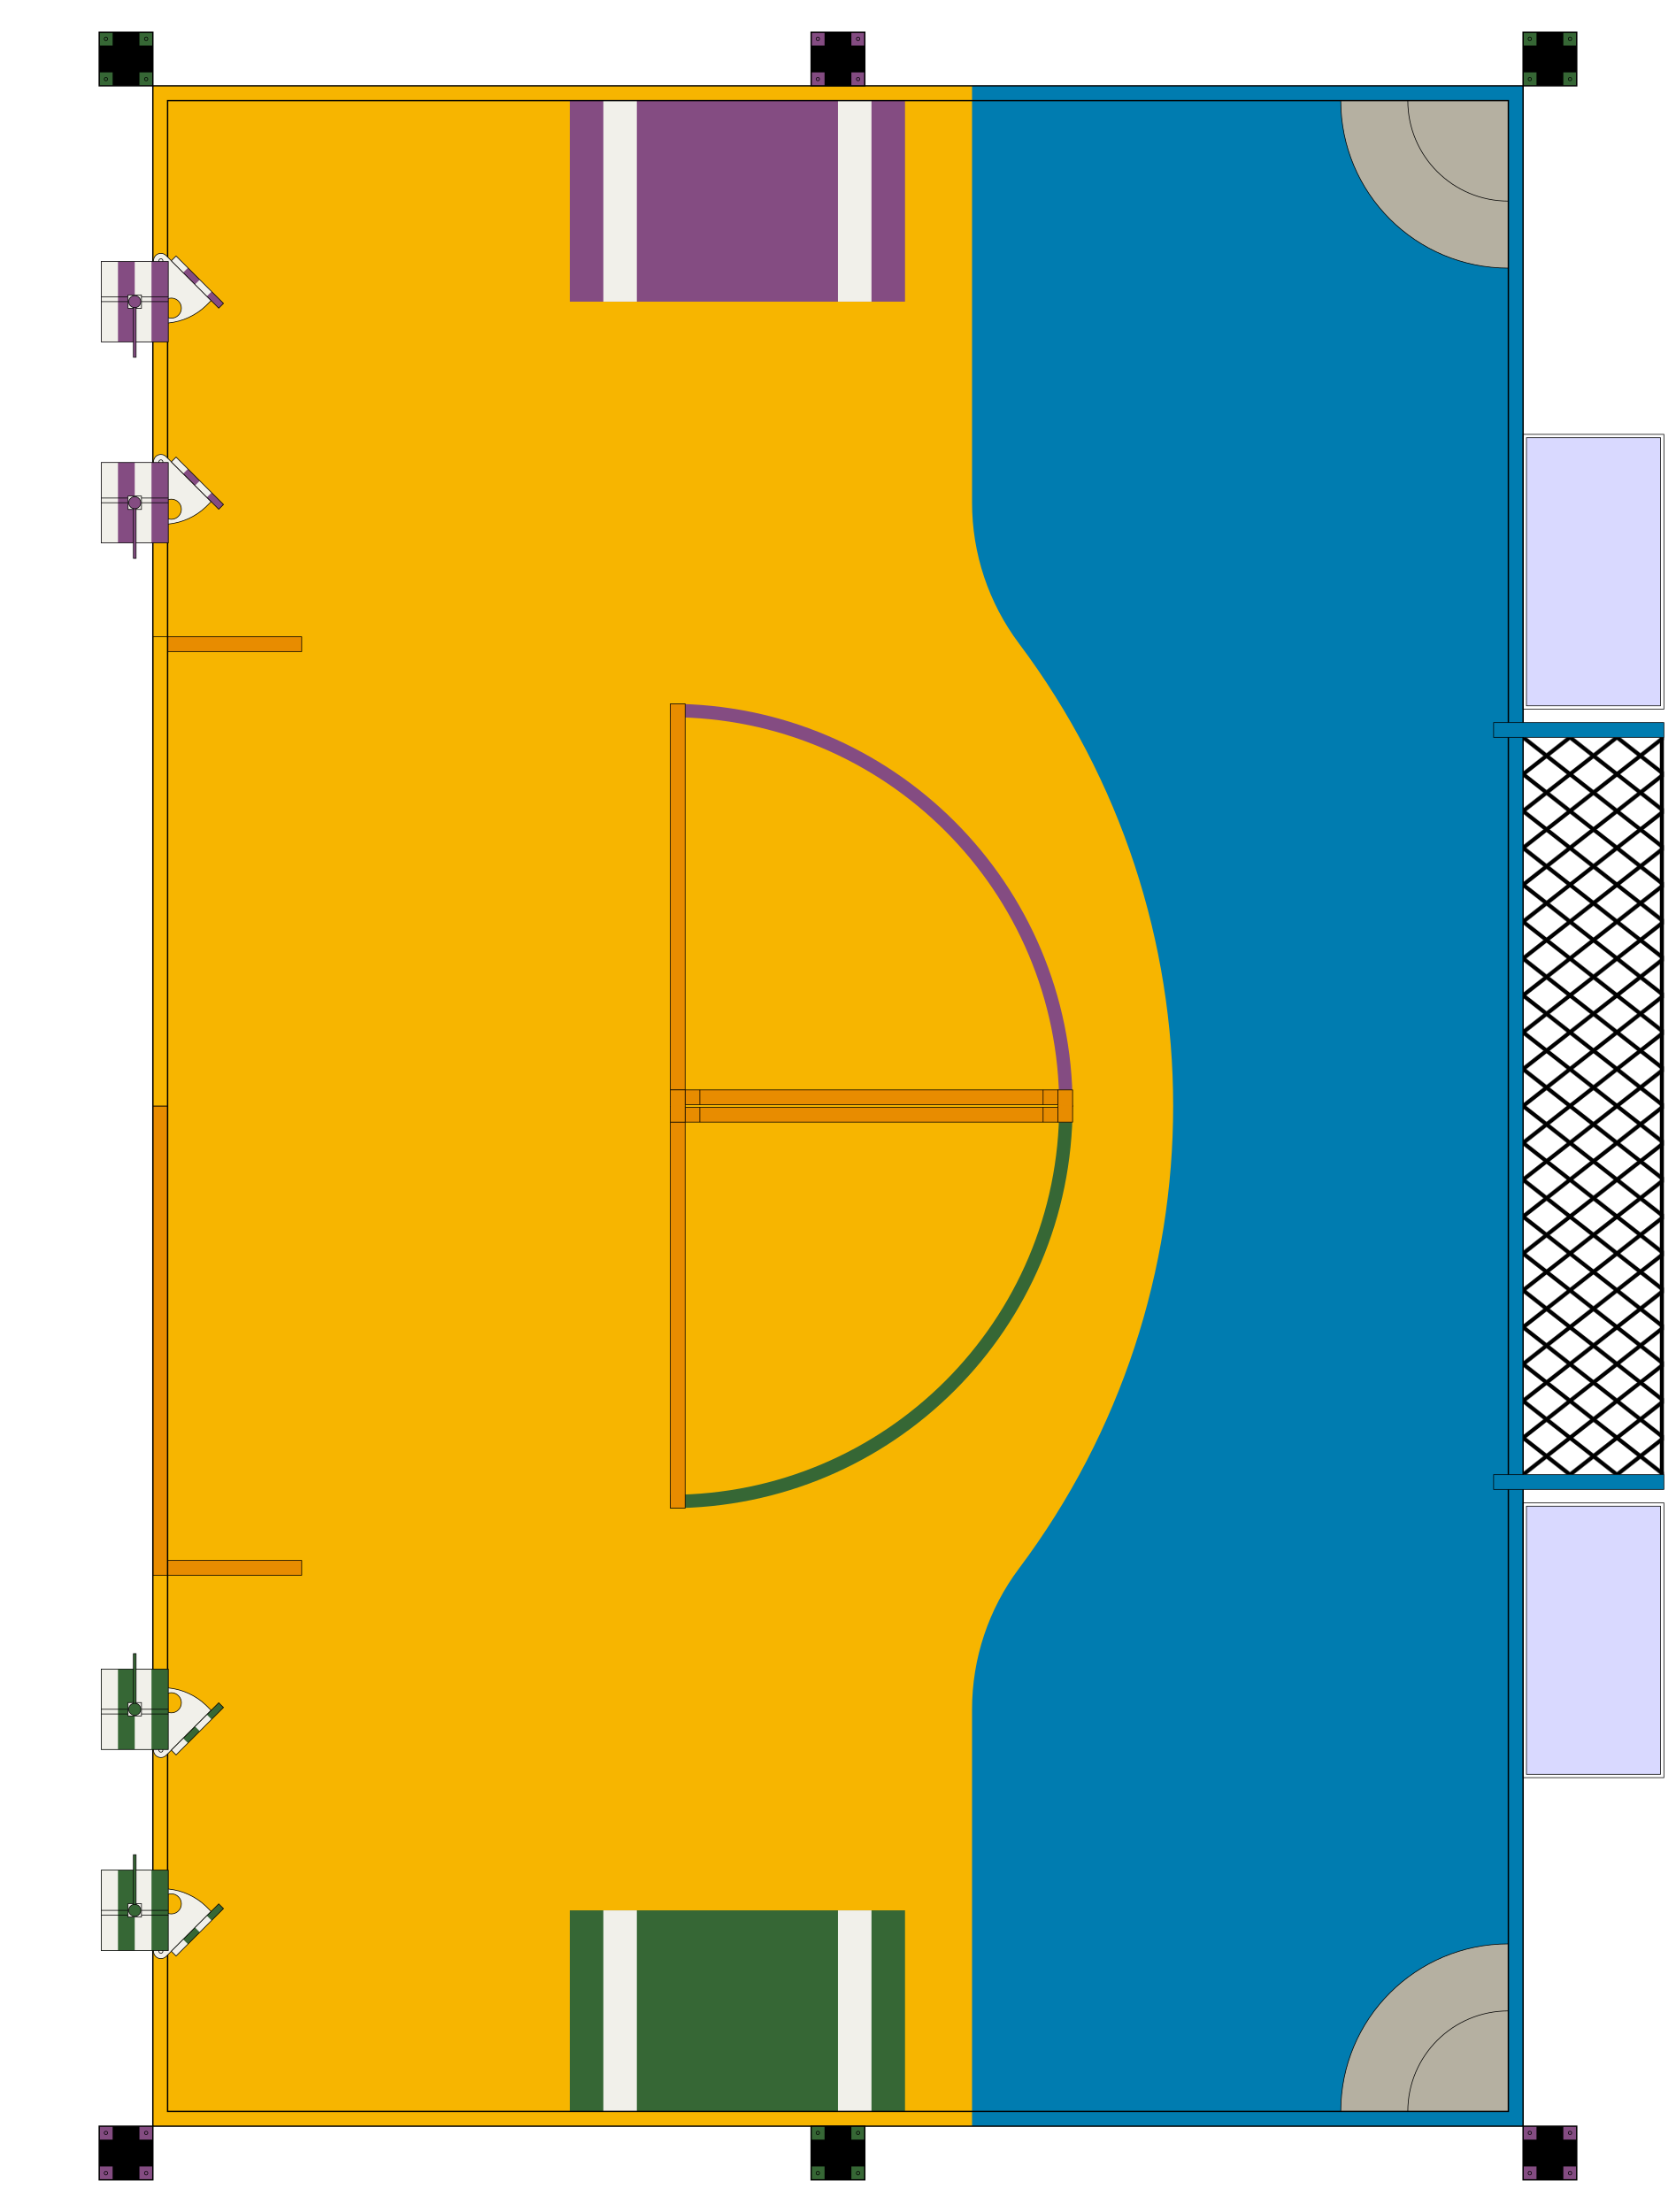
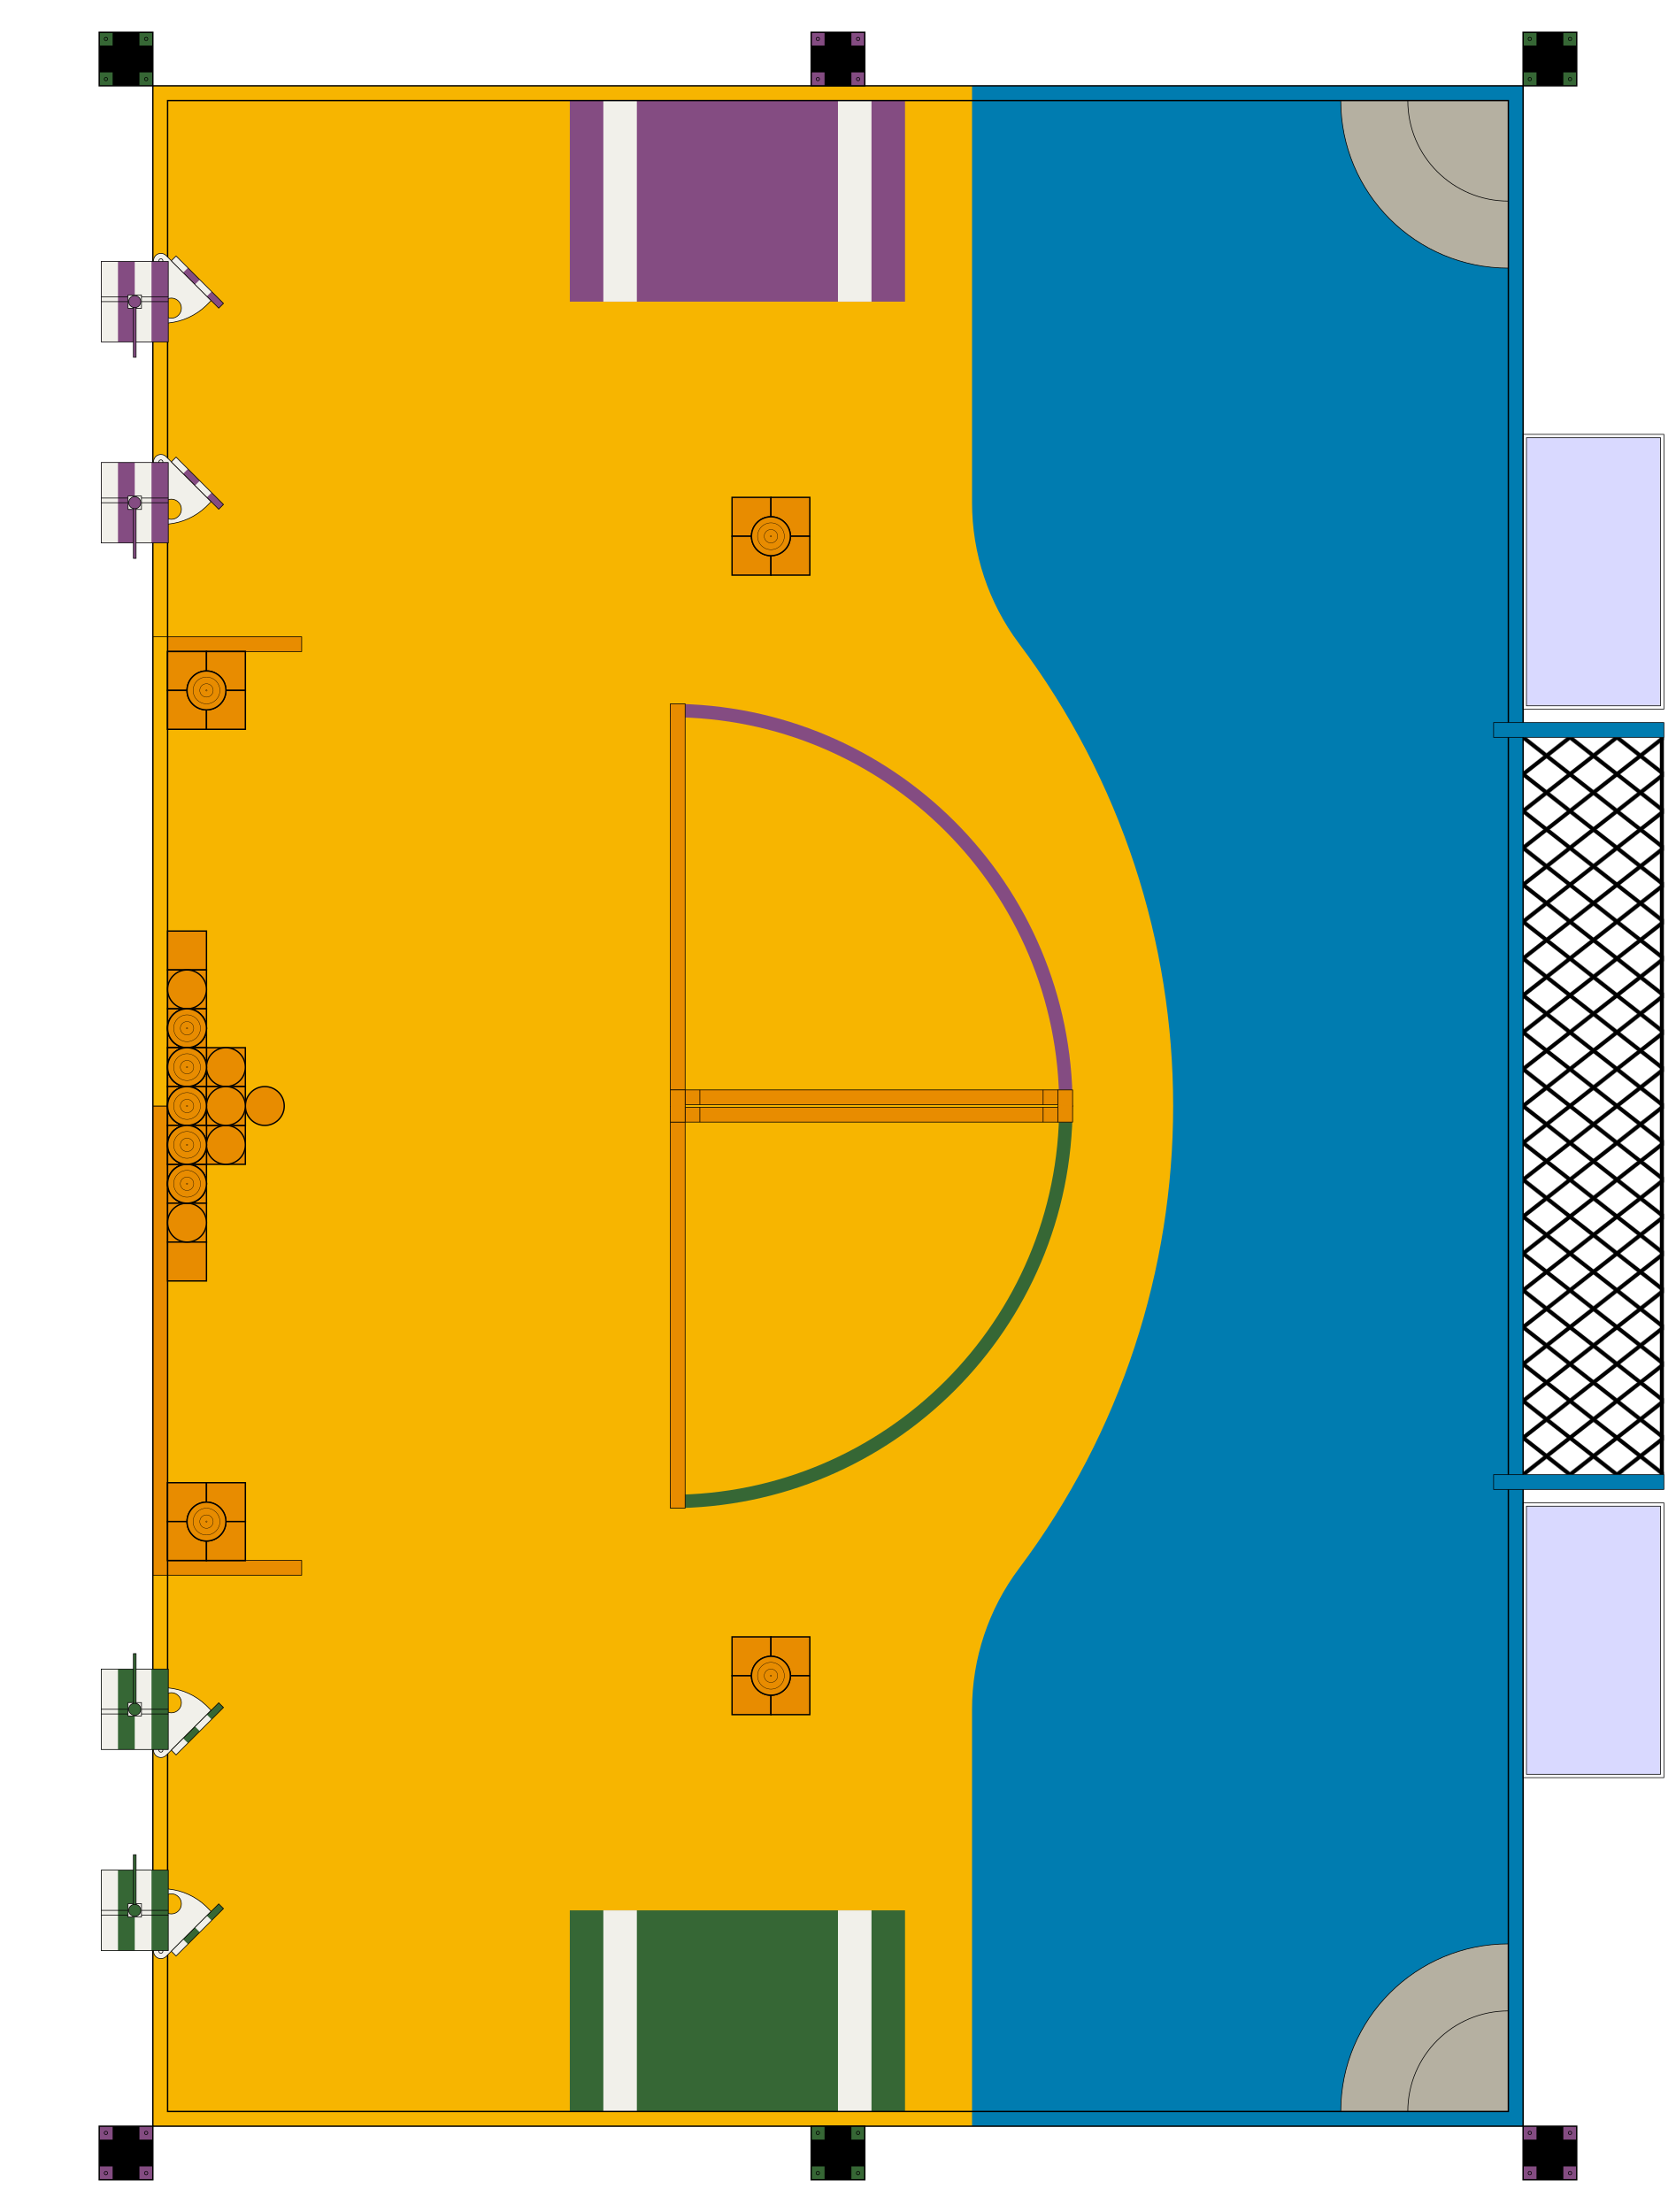
<svg xmlns="http://www.w3.org/2000/svg" xmlns:xlink="http://www.w3.org/1999/xlink" version="1.1" width="2500" height="3300" viewBox="-1250 -1650 2500 3300">
  <defs>
    <g id="beacon">
      <rect x="-40" y="-40" width="80" height="80" fill="black" />
      <rect x="-40" y="-40" width="20" height="20" />
      <rect x="20" y="-40" width="20" height="20" />
      <rect x="20" y="20" width="20" height="20" />
      <rect x="-40" y="20" width="20" height="20" />
      <circle cx="-30" cy="-30" r="2.5" stroke="black" stroke-width="1" fill-opacity="0" />
      <circle cx="30" cy="-30" r="2.5" stroke="black" stroke-width="1" fill-opacity="0" />
      <circle cx="-30" cy="30" r="2.5" stroke="black" stroke-width="1" fill-opacity="0" />
      <circle cx="30" cy="30" r="2.5" stroke="black" stroke-width="1" fill-opacity="0" />
      <rect x="-40" y="-40" width="80" height="80" stroke="black" stroke-width="2" fill-opacity="0" />
    </g>
    <g id="start-area">
      <rect x="-400" y="-1500" width="500" height="300" />
      <rect x="-350" y="-1500" width="50" height="300" fill="#f1f0ea" />
      <rect x="0" y="-1500" width="50" height="300" fill="#f1f0ea" />
    </g>
    <path id="rock" stroke="black" stroke-width="1" fill="#b5b0a1" d="    M750,-1500    A250,250 0 0 0 1000 -1250    L1000,-1500    Z    M850,-1500    A150,150 0 0 0 1000 -1350    " />
    <pattern id="net" x="1022" y="0" width="70" height="55" stroke="black" stroke-width="6" patternUnits="userSpaceOnUse">
      <line x1="0" y1="0" x2="70" y2="55" />
      <line x1="0" y1="55" x2="70" y2="0" />
    </pattern>
    <g id="net-holder" stroke="black" stroke-width="1">
      <rect x="1022" y="-550" width="210" height="1100" stroke-width="0" fill="url(#net)" />
      <line x1="1229" y1="-550" x2="1229" y2="550" stroke-width="6" />
      <rect x="978" y="550" width="254" height="22" fill="#007cb0" />
      <rect x="978" y="-572" width="254" height="22" fill="#007cb0" />
    </g>
    <g id="water-tank" stroke="black" stroke-width="1">
      <rect x="1022" y="-1002" width="210" height="410" fill-opacity="0" />
      <rect x="1027" y="-997" width="200" height="400" fill="blue" fill-opacity="0.15" />
    </g>
    <g id="dune-area" stroke="black" stroke-width="1">
      <rect x="-1022" y="0" width="22" height="700" fill="#e88c00" />
      <rect x="-1022" y="-700" width="22" height="700" fill="#f7b500" />
      <rect x="-1000" y="678" width="200" height="22" fill="#e88c00" />
      <rect x="-1000" y="-700" width="200" height="22" fill="#e88c00" />
    </g>
    <g id="windbreaker" stroke="black" stroke-width="1">
      <path stroke-width="0" d="     M-250,-600     A600,600 0 0 1 350 0     L330,0     A580,580 0 0 0 -250 -580     Z     " />
      <rect x="-250" y="-600" width="22" height="576" fill="#e88c00" />
      <rect x="-228" y="-24" width="556" height="22" fill="#e88c00" />
      <line x1="-206" y1="-24" x2="-206" y2="-2" />
      <line x1="306" y1="-24" x2="306" y2="-2" />
      <rect x="-250" y="-24" width="22" height="25" stroke-width="0" fill="#e88c00" />
      <rect x="328" y="-24" width="22" height="25" stroke-width="0" fill="#e88c00" />
      <path fill="#e88c00" d="     M-250,1     L-250,-24     L-228,-24     L-228,1     M328,1     L328,-24     L350,-24     L350,1     " />
    </g>
    <g id="hut" stroke="black" stroke-width="1" transform="translate(-999,0)">
      <g transform="translate(-11,-61) rotate(-45)">
        <path fill="#f1f0ea" fill-rule="evenodd" d="      M+11,0      A11,11 0 0 0 -11 0      L-11,22      L-90,22      A95,95 0 0 0 0 95      L11,95      Z      M-39,46      A15,15 0 0 0 -39 76      A15,15 0 0 0 -39 46      " />
        <circle cx="0" cy="0" r="3" fill="#f1f0ea" />
        <rect x="11" y="11" width="10" height="100" stroke-width="0" />
        <rect x="11" y="11" width="10" height="25" stroke-width="0" fill="#f1f0ea" />
        <rect x="11" y="61" width="10" height="25" stroke-width="0" fill="#f1f0ea" />
        <rect x="11" y="11" width="10" height="100" fill-opacity="0" />
      </g>
      <rect x="-100" y="-60" width="100" height="120" stroke-width="0" />
      <rect x="-100" y="-60" width="25" height="120" stroke-width="0" fill="#f1f0ea" />
      <rect x="-50" y="-60" width="25" height="120" stroke-width="0" fill="#f1f0ea" />
      <rect x="-100" y="-60" width="100" height="120" fill-opacity="0" />
      <line x1="-100" y1="0" x2="0" y2="0" />
      <line x1="-100" y1="-7" x2="0" y2="-7" />
      <rect x="-60" y="-10" width="20" height="20" fill="#f1f0ea" />
      <rect x="-52" y="8" width="4" height="75" />
      <circle cx="-50" cy="0" r="9" />
    </g>
    <rect id="sand-cube" x="-29" y="-29" width="58" height="58" stroke="black" stroke-width="2" fill="#e88c00" />
    <circle id="sand-cylinder" r="29" stroke="black" stroke-width="2" fill="#e88c00" />
    <g id="sand-cone" stroke="black" stroke-width="2" fill="#e88c00">
      <circle r="29" />
      <circle r="20" stroke-width="0.5" />
      <circle r="10" stroke-width="0.5" />
      <circle r="1" stroke-width="0.5" />
    </g>
  </defs>
  <rect x="-1022" y="-1522" width="2044" height="3044" fill="#f7b500" />
  <path fill="#007cb0" d="   M+200,-1522   L+200,-900   A350,350   0 0 0 270,-690   A1150,1150 0 0 1 270,+690   A350,350   0 0 0 200,+900   L+200,+1522   L+1022,+1522   L+1022,-1522   Z  " />
  <use id="rock-ours" xlink:href="#rock" />
  <use id="rock-theirs" xlink:href="#rock" transform="scale(1,-1)" />
  <use id="start-area-ours" xlink:href="#start-area" fill="#844c82" />
  <use id="start-area-theirs" xlink:href="#start-area" fill="#366735" transform="scale(1,-1)" />
  <use id="windbreaker-ours" xlink:href="#windbreaker" fill="#844c82" />
  <use id="windbreaker-theirs" xlink:href="#windbreaker" fill="#366735" transform="scale(1,-1)" />
  <use id="dune" xlink:href="#dune-area" />
  <g fill-opacity="0" stroke="black" stroke-width="2">
    <rect x="-1022" y="-1522" width="2044" height="3044" />
    <rect x="-1000" y="-1500" width="2000" height="3000" />
  </g>
  <g id="beacons">
    <use x="-1062" y="1562" id="beacon-ours-1" xlink:href="#beacon" fill="#844c82" />
    <use x="0" y="-1562" id="beacon-ours-2" xlink:href="#beacon" fill="#844c82" />
    <use x="1062" y="1562" id="beacon-ours-3" xlink:href="#beacon" fill="#844c82" />
    <use x="-1062" y="-1562" id="beacon-theirs-1" xlink:href="#beacon" fill="#366735" />
    <use x="0" y="1562" id="beacon-theirs-2" xlink:href="#beacon" fill="#366735" />
    <use x="1062" y="-1562" id="beacon-theirs-3" xlink:href="#beacon" fill="#366735" />
  </g>
  <use id="fish-net" xlink:href="#net-holder" />
  <use id="fish-tank-ours" xlink:href="#water-tank" />
  <use id="fish-tank-theirs" xlink:href="#water-tank" transform="scale(1,-1)" />
  <g id="huts">
    <use x="0" y="-1200" id="hut-ours-1" xlink:href="#hut" fill="#844c82" />
    <use x="0" y="-900" id="hut-ours-2" xlink:href="#hut" fill="#844c82" />
    <use x="0" y="-1200" id="hut-theirs-1" xlink:href="#hut" fill="#366735" transform="scale(1,-1)" />
    <use x="0" y="-900" id="hut-theirs-2" xlink:href="#hut" fill="#366735" transform="scale(1,-1)" />
  </g>
+   <g id="sand">
+     <use x="-129" y="-879" z="0" id="sand-1" xlink:href="#sand-cube" />
+     <use x="-71" y="-879" z="0" id="sand-2" xlink:href="#sand-cube" />
+     <use x="-129" y="-821" z="0" id="sand-3" xlink:href="#sand-cube" />
+     <use x="-71" y="-821" z="0" id="sand-4" xlink:href="#sand-cube" />
+     <use x="-971" y="-649" z="0" id="sand-5" xlink:href="#sand-cube" />
+     <use x="-913" y="-649" z="0" id="sand-6" xlink:href="#sand-cube" />
+     <use x="-971" y="-591" z="0" id="sand-7" xlink:href="#sand-cube" />
+     <use x="-913" y="-591" z="0" id="sand-8" xlink:href="#sand-cube" />
+     <use x="-971" y="-232" z="0" id="sand-9" xlink:href="#sand-cube" />
+     <use x="-971" y="-174" z="0" id="sand-10" xlink:href="#sand-cube" />
+     <use x="-971" y="-116" z="0" id="sand-11" xlink:href="#sand-cube" />
+     <use x="-971" y="-58" z="0" id="sand-12" xlink:href="#sand-cube" />
+     <use x="-913" y="-58" z="0" id="sand-13" xlink:href="#sand-cube" />
+     <use x="-971" y="0" z="0" id="sand-14" xlink:href="#sand-cube" />
+     <use x="-913" y="0" z="0" id="sand-15" xlink:href="#sand-cube" />
+     <use x="-855" y="0" z="0" id="sand-16" xlink:href="#sand-cylinder" />
+     <use x="-971" y="58" z="0" id="sand-17" xlink:href="#sand-cube" />
+     <use x="-913" y="58" z="0" id="sand-18" xlink:href="#sand-cube" />
+     <use x="-971" y="116" z="0" id="sand-19" xlink:href="#sand-cube" />
+     <use x="-971" y="174" z="0" id="sand-20" xlink:href="#sand-cube" />
+     <use x="-971" y="232" z="0" id="sand-21" xlink:href="#sand-cube" />
+     <use x="-971" y="591" z="0" id="sand-22" xlink:href="#sand-cube" />
+     <use x="-913" y="591" z="0" id="sand-23" xlink:href="#sand-cube" />
+     <use x="-971" y="649" z="0" id="sand-24" xlink:href="#sand-cube" />
+     <use x="-913" y="649" z="0" id="sand-25" xlink:href="#sand-cube" />
+     <use x="-129" y="821" z="0" id="sand-26" xlink:href="#sand-cube" />
+     <use x="-71" y="821" z="0" id="sand-27" xlink:href="#sand-cube" />
+     <use x="-129" y="879" z="0" id="sand-28" xlink:href="#sand-cube" />
+     <use x="-71" y="879" z="0" id="sand-29" xlink:href="#sand-cube" />
+     <use x="-100" y="-850" z="1" id="sand-30" xlink:href="#sand-cylinder" />
+     <use x="-971" y="-649" z="1" id="sand-31" xlink:href="#sand-cube" />
+     <use x="-913" y="-649" z="1" id="sand-32" xlink:href="#sand-cube" />
+     <use x="-971" y="-591" z="1" id="sand-33" xlink:href="#sand-cube" />
+     <use x="-913" y="-591" z="1" id="sand-34" xlink:href="#sand-cube" />
+     <use x="-971" y="-174" z="1" id="sand-35" xlink:href="#sand-cylinder" />
+     <use x="-971" y="-116" z="1" id="sand-36" xlink:href="#sand-cylinder" />
+     <use x="-971" y="-58" z="1" id="sand-37" xlink:href="#sand-cube" />
+     <use x="-913" y="-58" z="1" id="sand-38" xlink:href="#sand-cylinder" />
+     <use x="-971" y="0" z="1" id="sand-39" xlink:href="#sand-cube" />
+     <use x="-913" y="0" z="1" id="sand-40" xlink:href="#sand-cube" />
+     <use x="-971" y="58" z="1" id="sand-41" xlink:href="#sand-cube" />
+     <use x="-913" y="58" z="1" id="sand-42" xlink:href="#sand-cylinder" />
+     <use x="-971" y="116" z="1" id="sand-43" xlink:href="#sand-cylinder" />
+     <use x="-971" y="174" z="1" id="sand-44" xlink:href="#sand-cylinder" />
+     <use x="-971" y="591" z="1" id="sand-45" xlink:href="#sand-cube" />
+     <use x="-913" y="591" z="1" id="sand-46" xlink:href="#sand-cube" />
+     <use x="-971" y="649" z="1" id="sand-47" xlink:href="#sand-cube" />
+     <use x="-913" y="649" z="1" id="sand-48" xlink:href="#sand-cube" />
+     <use x="-100" y="850" z="1" id="sand-49" xlink:href="#sand-cylinder" />
+     <use x="-100" y="-850" z="2" id="sand-50" xlink:href="#sand-cone" />
+     <use x="-942" y="-620" z="2" id="sand-51" xlink:href="#sand-cylinder" />
+     <use x="-971" y="-116" z="2" id="sand-52" xlink:href="#sand-cylinder" />
+     <use x="-971" y="-58" z="2" id="sand-53" xlink:href="#sand-cylinder" />
+     <use x="-971" y="0" z="2" id="sand-54" xlink:href="#sand-cylinder" />
+     <use x="-913" y="0" z="2" id="sand-55" xlink:href="#sand-cylinder" />
+     <use x="-971" y="58" z="2" id="sand-56" xlink:href="#sand-cylinder" />
+     <use x="-971" y="116" z="2" id="sand-57" xlink:href="#sand-cylinder" />
+     <use x="-942" y="620" z="2" id="sand-58" xlink:href="#sand-cylinder" />
+     <use x="-100" y="850" z="2" id="sand-59" xlink:href="#sand-cone" />
+     <use x="-942" y="-620" z="3" id="sand-60" xlink:href="#sand-cone" />
+     <use x="-971" y="-116" z="3" id="sand-61" xlink:href="#sand-cone" />
+     <use x="-971" y="-58" z="3" id="sand-62" xlink:href="#sand-cylinder" />
+     <use x="-971" y="0" z="3" id="sand-63" xlink:href="#sand-cylinder" />
+     <use x="-971" y="58" z="3" id="sand-64" xlink:href="#sand-cylinder" />
+     <use x="-971" y="116" z="3" id="sand-65" xlink:href="#sand-cone" />
+     <use x="-942" y="620" z="3" id="sand-66" xlink:href="#sand-cone" />
+     <use x="-971" y="-58" z="4" id="sand-67" xlink:href="#sand-cone" />
+     <use x="-971" y="0" z="4" id="sand-68" xlink:href="#sand-cone" />
+     <use x="-971" y="58" z="4" id="sand-69" xlink:href="#sand-cone" />
+   </g>
</svg>
